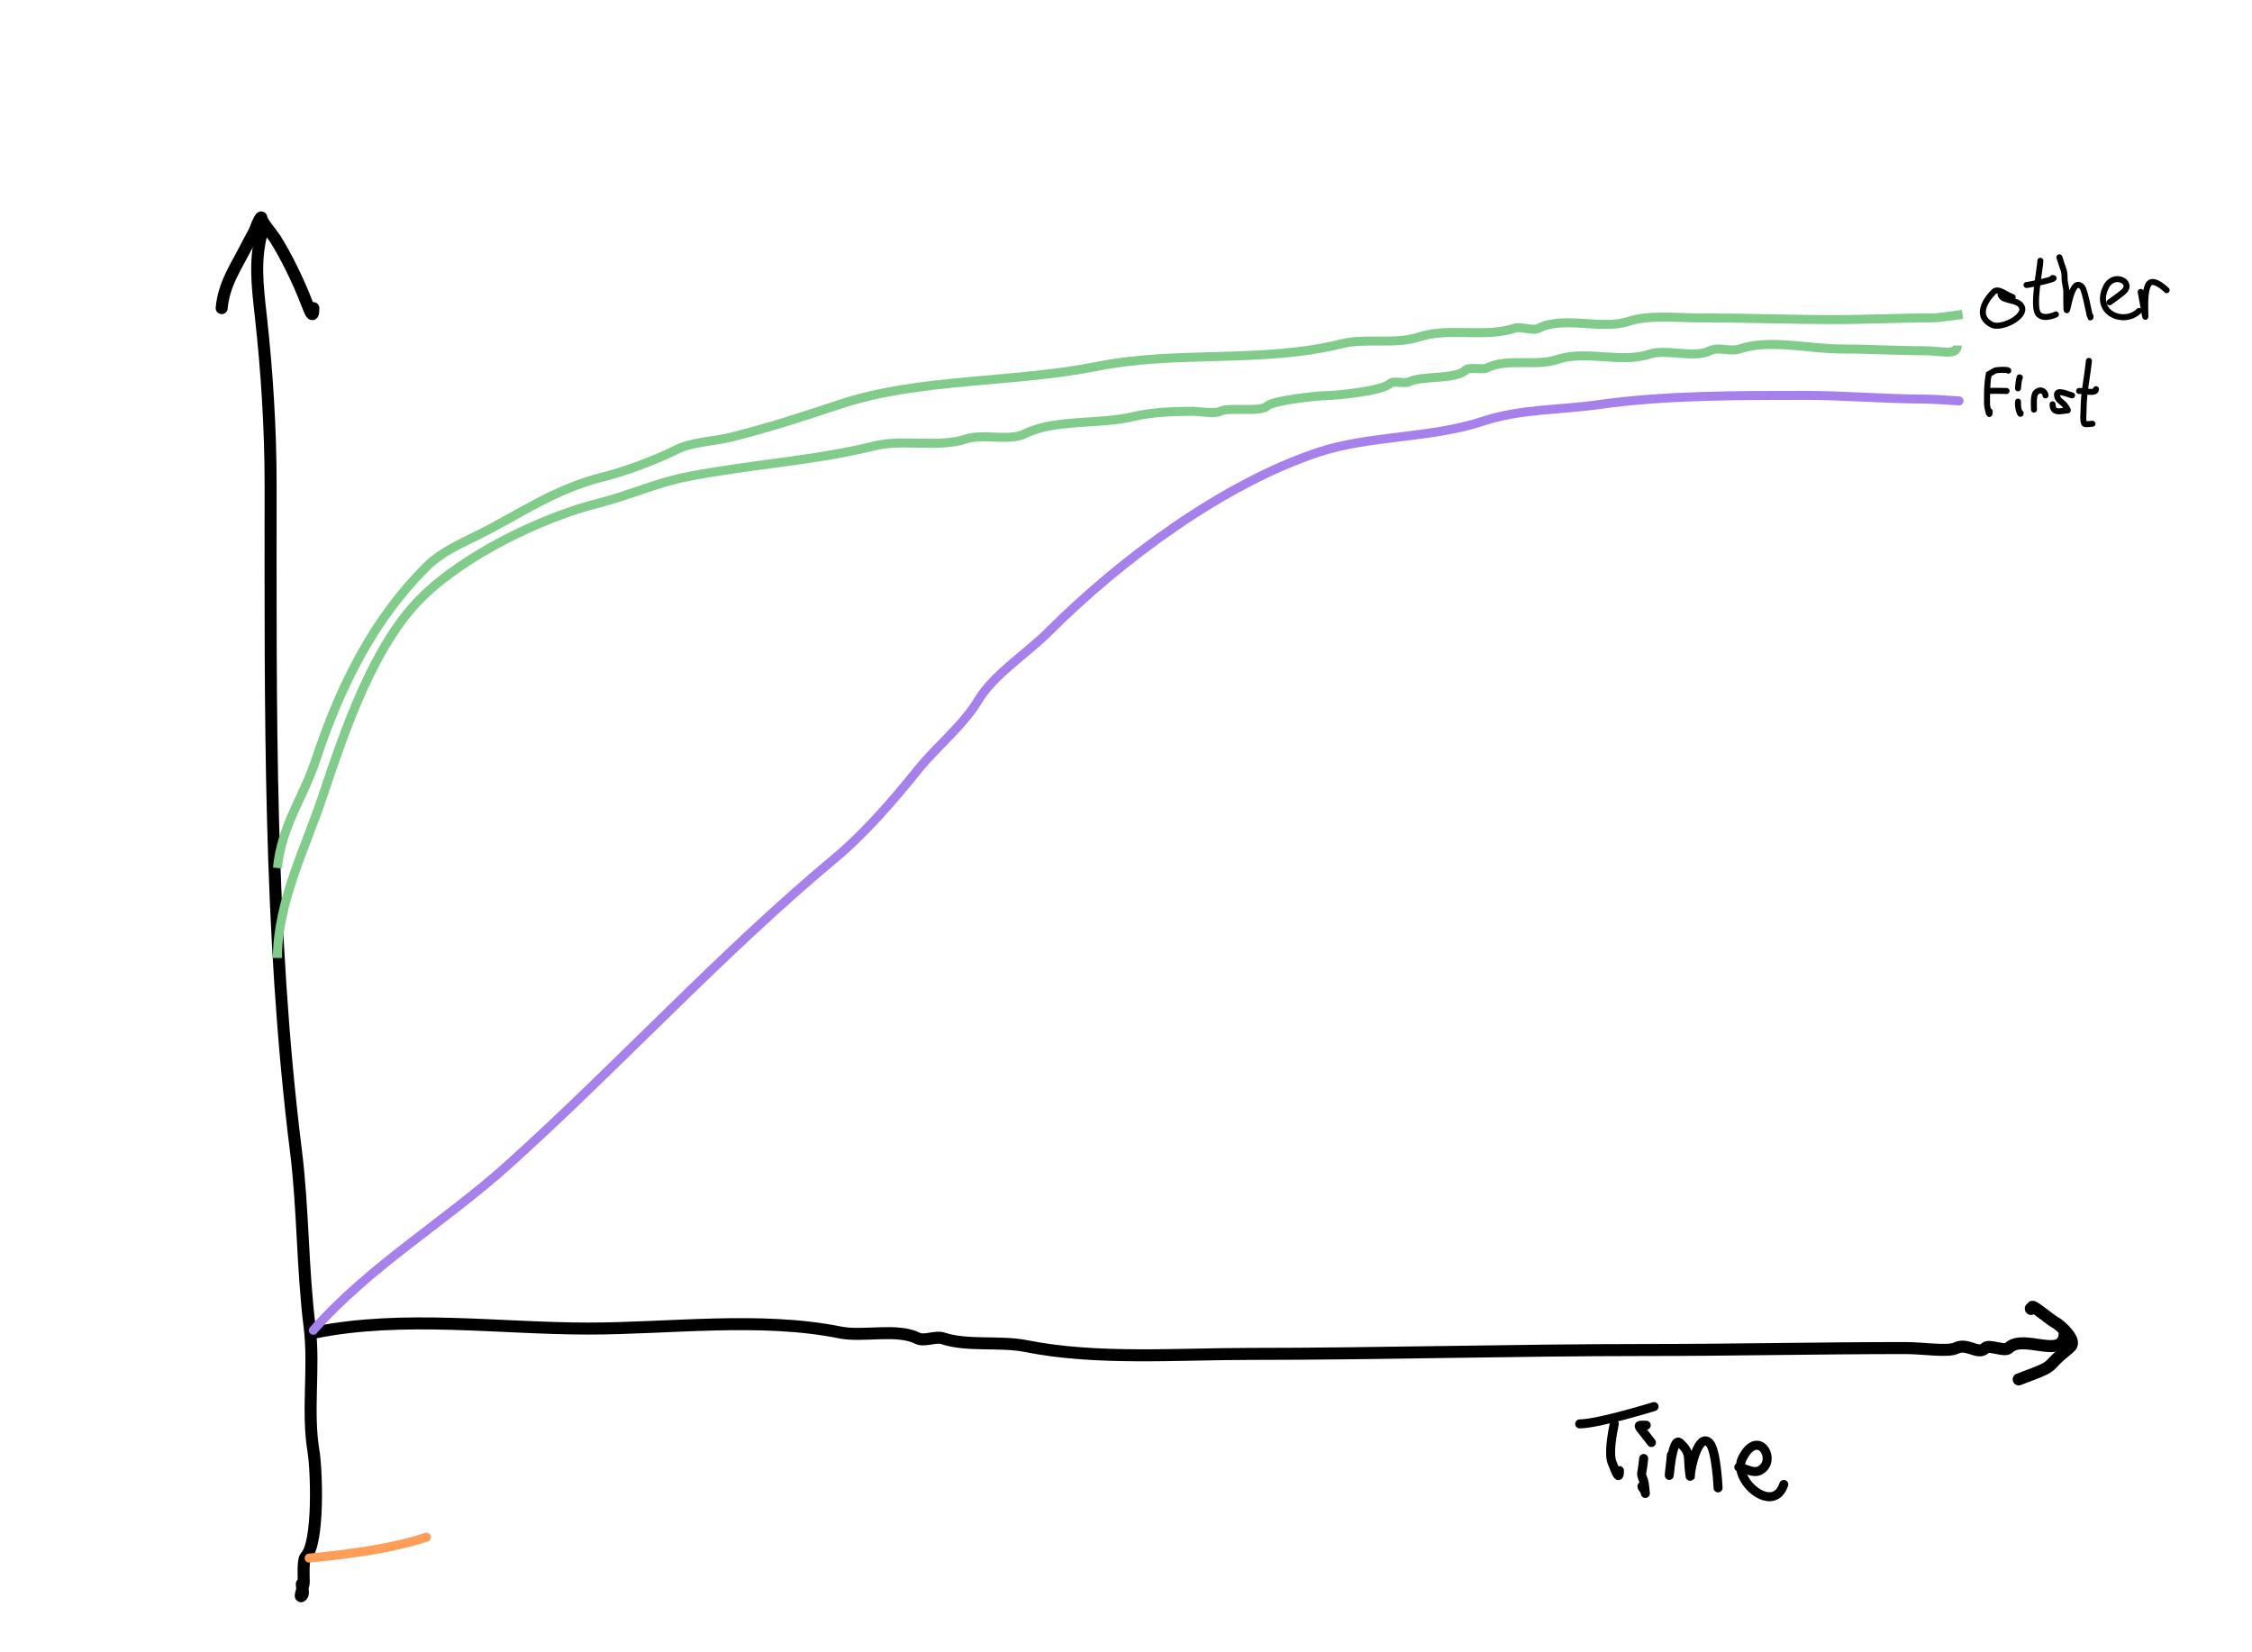
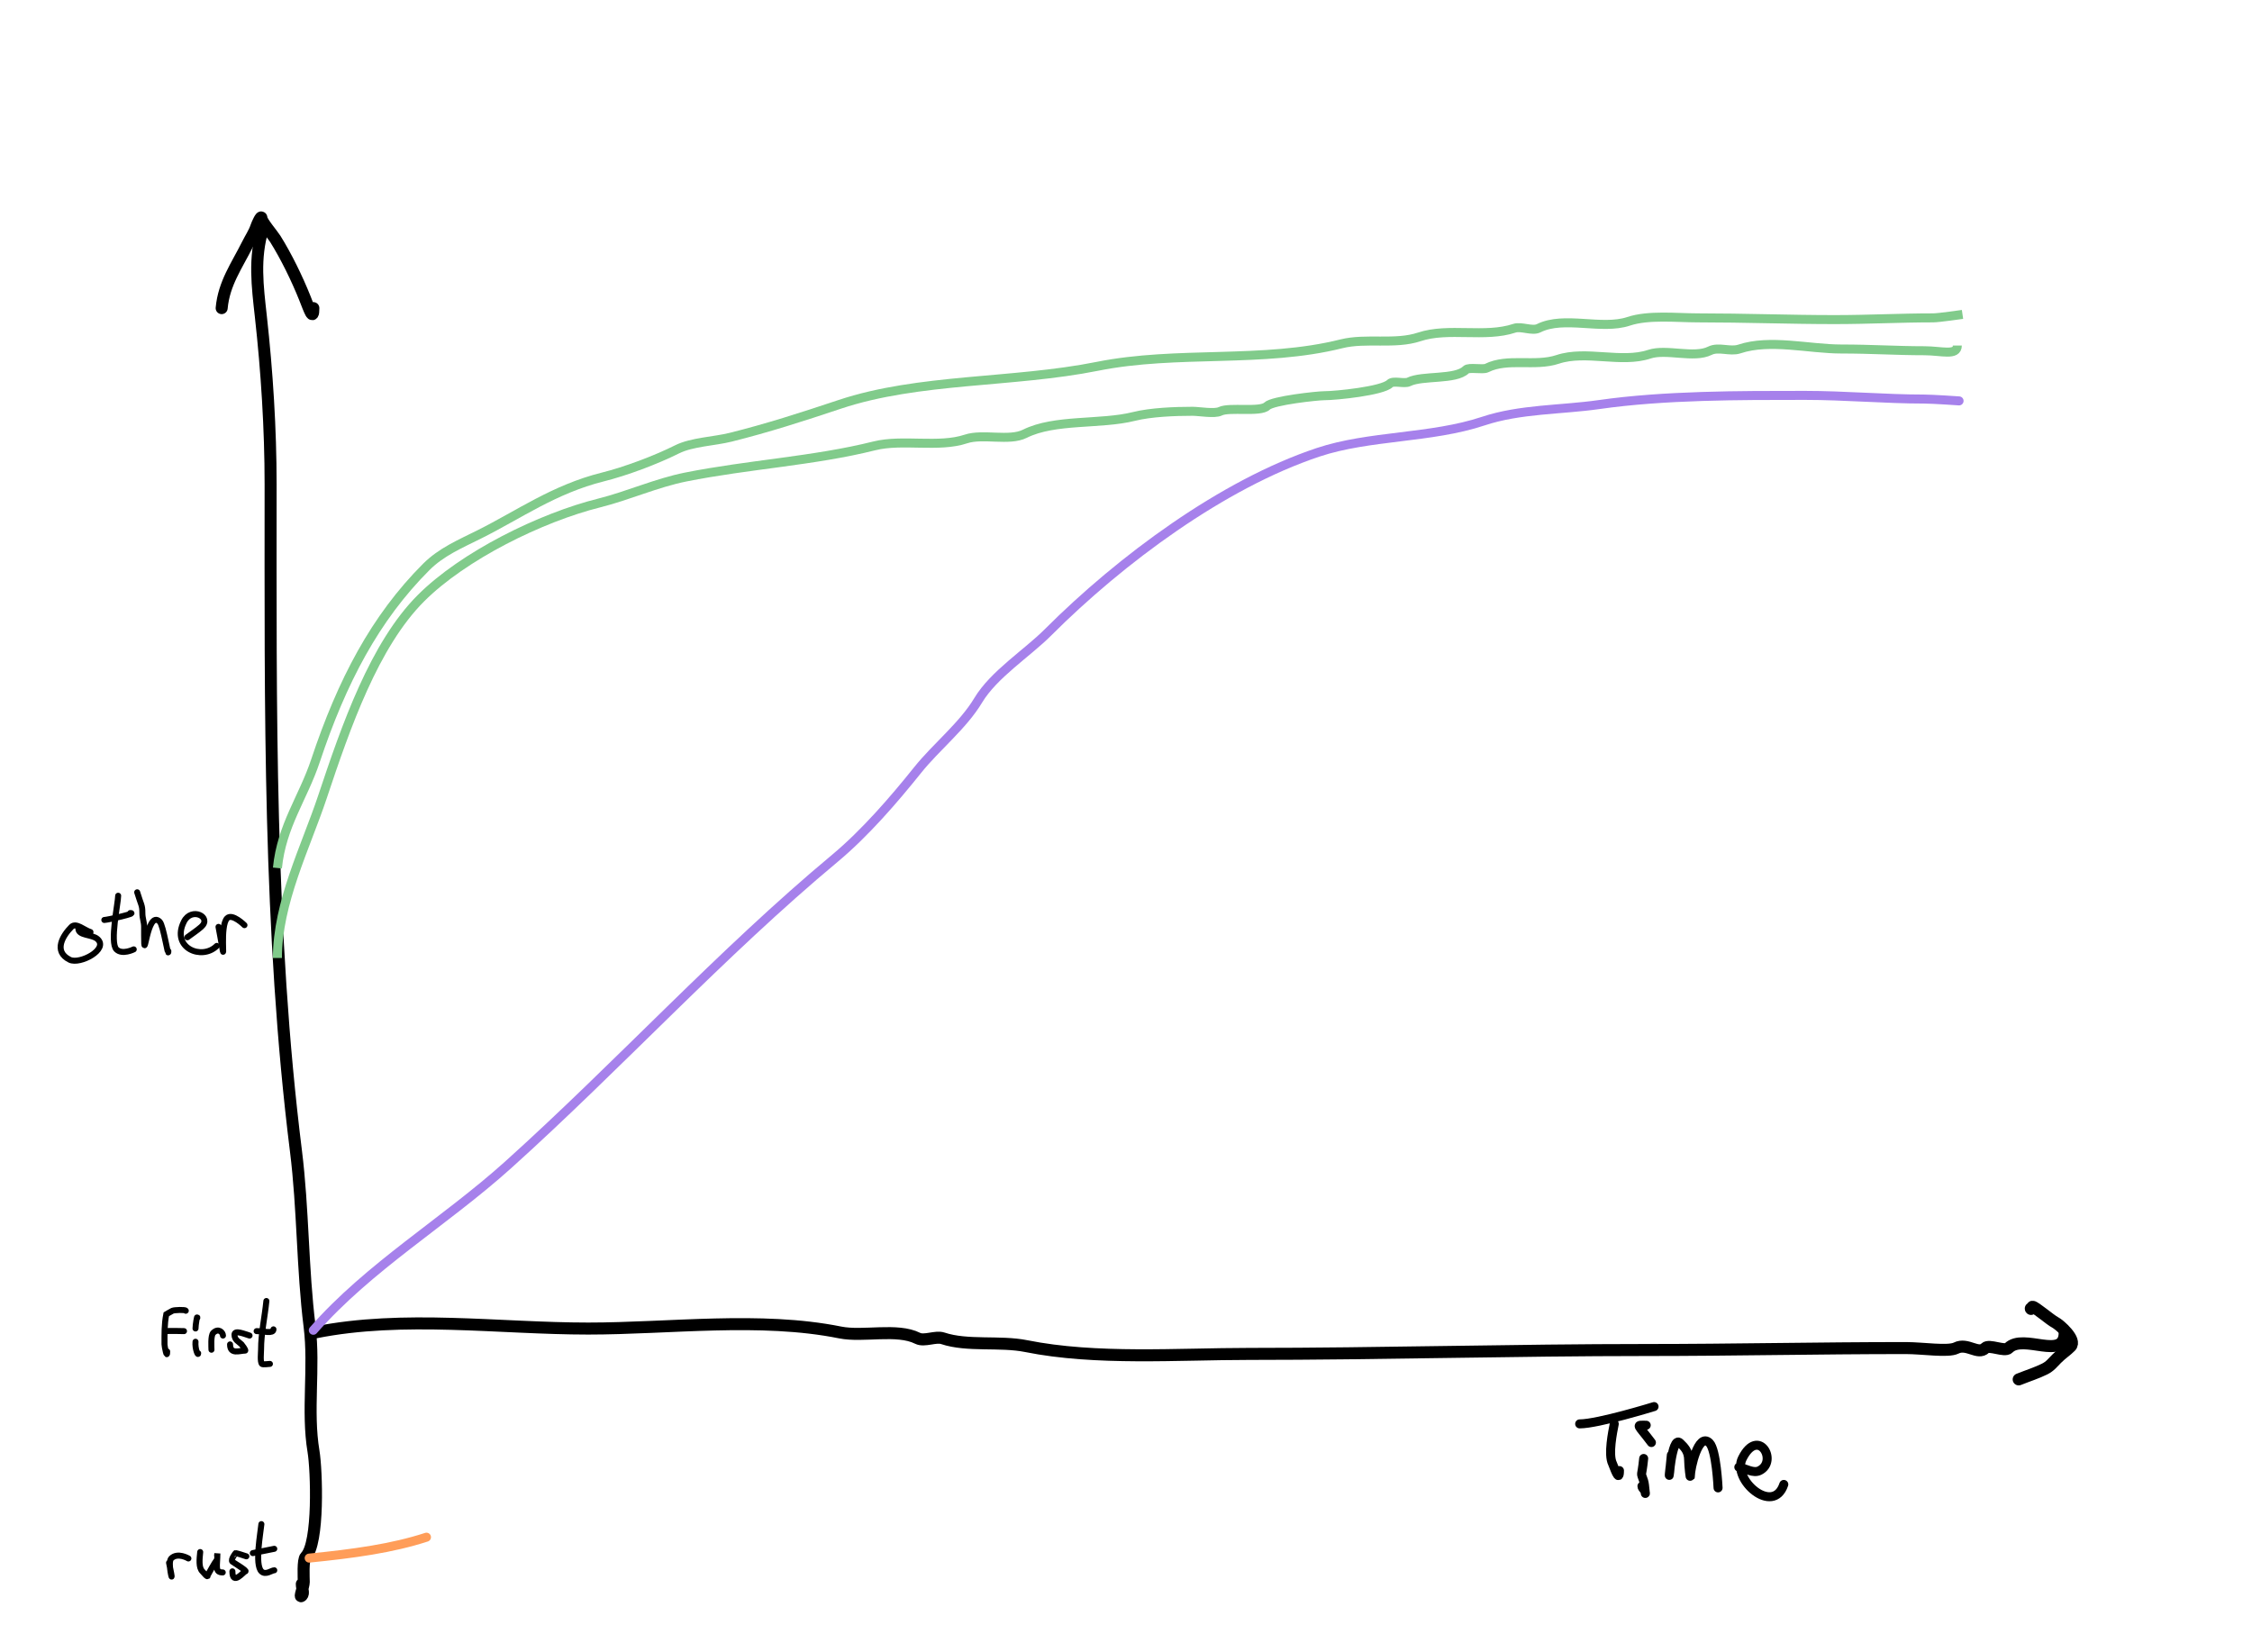
<svg xmlns="http://www.w3.org/2000/svg" xmlns:ns1="https://boxy-svg.com" viewBox="0 0 750 550" width="750px" height="550px">
  <defs>
    <ns1:export>
      <ns1:file format="svg" path="skill_time_graph.svg" />
    </ns1:export>
  </defs>
  <g>
    <path style="stroke: rgb(0, 0, 0); fill: none; stroke-width: 4px; stroke-linecap: round; stroke-linejoin: round;" d="M 73.824 102.619 C 74.574 94.365 78.841 88.551 82.466 81.302 C 83.456 79.321 84.692 77.505 85.347 75.54 C 85.701 74.478 87.075 71.54 87.075 72.66 C 87.075 73.813 90.819 78.189 91.684 79.573 C 95.311 85.376 98.931 92.794 101.478 99.162 C 103.091 103.195 104.359 107.158 104.359 102.619">
      </path>
    <path style="stroke: rgb(0, 0, 0); fill: none; stroke-width: 4px; stroke-linecap: round; stroke-linejoin: round;" d="M 104.922 443.777 C 134.333 437.857 166.213 442.478 195.909 442.478 C 222.999 442.478 253.191 438.422 279.795 443.777 C 287.464 445.32 298.769 442.284 305.608 445.725 C 307.835 446.846 311.613 444.926 313.996 445.725 C 322.166 448.466 332.985 446.56 341.744 448.323 C 365.005 453.005 392.38 450.921 415.952 450.921 C 459.432 450.921 504.271 449.622 548.237 449.622 C 576.904 449.622 605.54 448.973 634.706 448.973 C 640.357 448.973 648.786 450.33 651.483 448.973 C 655.174 447.115 658.76 451.391 661.163 448.973 C 662.453 447.674 667.616 450.272 668.907 448.973 C 673.913 443.933 687.62 453.411 687.62 443.777">
      </path>
    <path style="stroke: rgb(0, 0, 0); fill: none; stroke-width: 4px; stroke-linecap: round; stroke-linejoin: round;" d="M 87.525 76.187 C 84.561 86.066 85.744 95.226 86.876 105.412 C 88.903 123.66 90.123 142.877 90.123 161.265 C 90.123 235.441 89.428 310.274 98.566 383.378 C 100.988 402.756 100.692 422.468 103.112 441.829 C 104.821 455.503 102.151 469.833 104.411 483.394 C 105.46 489.688 106.27 514.007 101.813 518.464 C 100.804 519.473 101.164 525.483 101.164 526.907 C 101.164 528.438 99.432 532.536 100.514 531.453 C 101.355 530.612 100.514 529.1 100.514 527.556">
      </path>
    <path style="stroke: rgb(0, 0, 0); fill: none; stroke-width: 4px; stroke-linecap: round; stroke-linejoin: round;" d="M 672.297 459.41 C 675.369 458.181 678.365 457.24 680.939 455.954 C 682.794 455.026 683.592 453.876 684.971 452.497 C 686.729 450.739 688.094 449.951 689.581 448.464 C 691.771 446.273 685.855 441.128 684.395 440.398 C 682.899 439.65 677.743 435.213 676.906 435.213 C 676.778 435.213 676.33 436.375 676.33 435.789">
      </path>
  </g>
  <g transform="matrix(1, 0, 0, 1, -15.55558, -120.9879)">
    <path style="stroke: rgb(0, 0, 0); fill: none; stroke-width: 3px; stroke-linecap: round; transform-origin: 59.708px 282.559px 0px;" d="M 43.288 273.73 C 41.191 273.101 38.909 271.023 36.95 272.002 C 34.289 273.333 29.977 278.28 32.918 281.22 C 35.646 283.949 40.918 285.188 43.288 287.558 C 43.729 287.999 45.375 292.96 44.44 293.895 C 39.42 298.915 30.613 296.42 30.613 289.862" transform="matrix(0.258819, -0.965926, 0.965926, 0.258819, 0, 0)" />
    <path style="stroke: rgb(0, 0, 0); fill: none; stroke-width: 3px; stroke-linecap: round; transform-origin: 59.708px 282.559px 0px;" d="M 51.354 273.154 C 49.567 279.706 50.201 282.586 50.201 288.71 C 50.201 290.472 50.056 291.876 50.778 293.319 C 51.132 294.027 51.354 296.415 51.354 295.623 C 51.354 295.555 53.658 292.743 53.658 292.743" transform="matrix(0.258819, -0.965926, 0.965926, 0.258819, 0, 0)" />
    <path style="stroke: rgb(0, 0, 0); fill: none; stroke-width: 3px; stroke-linecap: round; transform-origin: 59.708px 282.559px 0px;" d="M 58.843 284.101 C 56.389 286.555 54.388 287.98 52.506 289.862 C 51.428 290.94 59.42 295.047 59.42 295.047" transform="matrix(0.258819, -0.965926, 0.965926, 0.258819, 0, 0)" />
    <path style="stroke: rgb(0, 0, 0); fill: none; stroke-width: 3px; stroke-linecap: round; transform-origin: 59.708px 282.559px 0px;" d="M 65.181 285.253 C 64.719 289.869 69.214 301.243 69.214 295.047" transform="matrix(0.258819, -0.965926, 0.965926, 0.258819, 0, 0)" />
    <path style="stroke: rgb(0, 0, 0); fill: none; stroke-width: 3px; stroke-linecap: round; transform-origin: 59.708px 282.559px 0px;" d="M 64.029 276.611 C 62.718 270.059 62.876 271.65 62.876 269.697" transform="matrix(0.258819, -0.965926, 0.965926, 0.258819, 0, 0)" />
    <path style="stroke: rgb(0, 0, 0); fill: none; stroke-width: 3px; stroke-linecap: round; transform-origin: 59.708px 282.559px 0px;" d="M 76.127 268.545 C 75.603 273.794 73.794 284.015 75.551 289.286 C 76.095 290.916 79.584 301.591 79.584 295.047" transform="matrix(0.258819, -0.965926, 0.965926, 0.258819, 0, 0)" />
    <path style="stroke: rgb(0, 0, 0); fill: none; stroke-width: 3px; stroke-linecap: round; transform-origin: 59.708px 282.559px 0px;" d="M 85.346 267.969 C 84.97 271.722 82.886 283.215 84.769 286.981 C 85.176 287.795 88.802 300.636 88.802 293.895" transform="matrix(0.258819, -0.965926, 0.965926, 0.258819, 0, 0)" />
  </g>
  <g>
    <path style="stroke: rgb(0, 0, 0); fill: none; stroke-width: 3px; stroke-linecap: round;" d="M 526.088 474.224 C 532.206 474.224 550.861 468.463 550.861 468.463" />
    <path style="stroke: rgb(0, 0, 0); fill: none; stroke-width: 3px; stroke-linecap: round;" d="M 537.61 474.224 C 537.092 476.818 535.507 484.42 537.034 487.475 C 537.461 488.328 539.339 494.311 539.339 489.78" />
    <path style="stroke: rgb(0, 0, 0); fill: none; stroke-width: 3px; stroke-linecap: round;" d="M 547.405 485.747 C 546.727 492.522 546.254 489.784 547.405 493.236 C 547.834 494.525 547.981 498.627 547.981 497.269 C 547.981 496.299 546.829 495.78 546.829 494.965" />
    <path style="stroke: rgb(0, 0, 0); fill: none; stroke-width: 3px; stroke-linecap: round;" d="M 549.981 480.436 C 545.229 474.099 544.583 474.675 548.253 474.675" />
    <path style="stroke: rgb(0, 0, 0); fill: none; stroke-width: 3px; stroke-linecap: round;" d="M 556.623 484.594 C 556.431 486.515 556.221 488.434 556.047 490.356 C 555.554 495.774 556.669 477.727 559.503 480.561 C 560.865 481.923 562.384 483.211 562.384 486.323 C 562.384 488.062 562.96 493.247 562.96 491.508 C 562.96 488.986 565.633 476.897 569.298 480.561 C 571.624 482.887 572.178 495.541 572.178 495.541" />
    <path style="stroke: rgb(0, 0, 0); fill: none; stroke-width: 3px; stroke-linecap: round;" d="M 579.092 488.627 C 581.383 489.085 583.916 490.824 586.006 489.78 C 592.269 486.648 585.566 475.104 580.244 485.747 C 576.705 492.825 590.582 504.858 594.071 494.389" />
  </g>
  <g>
    <path style="stroke-width: 3px; stroke-linecap: round; stroke: rgb(166, 129, 235); fill: none;" d="M 104.344 443.049 C 122.831 421.921 148.227 406.857 169.186 387.994 C 206.033 354.832 240.07 317.506 278.072 285.837 C 288.005 277.56 297.707 266.34 305.6 256.474 C 311.8 248.724 320.669 241.759 325.787 233.229 C 330.953 224.619 342.043 217.584 349.032 210.595 C 373.287 186.34 407.201 161.231 438.955 150.647 C 456.045 144.95 476.574 146.059 494.01 140.248 C 506.201 136.184 519.835 136.558 532.548 134.742 C 554.354 131.627 579.368 131.683 601.061 131.683 C 614.371 131.683 627.852 132.907 640.822 132.907 C 643.59 132.907 652.445 133.519 652.445 133.519" />
-     <g>
+     <g transform="matrix(1, 0, 0, 1, -606.9672, 313.1147)">
      <path style="stroke: rgb(0, 0, 0); fill: none; stroke-width: 2px; stroke-linecap: round;" d="M 668.836 123.432 C 668.836 123.012 664.961 123.157 664.411 123.432 C 663.897 123.689 662.346 124.612 662.346 124.612 C 661.671 127.986 661.756 131.219 661.756 134.642 C 661.756 135.259 662.641 139.785 662.641 137.002" />
      <path style="stroke: rgb(0, 0, 0); fill: none; stroke-width: 2px; stroke-linecap: round;" d="M 662.051 130.217 C 663.444 130.078 668.246 130.217 668.246 130.217" />
      <path style="stroke: rgb(0, 0, 0); fill: none; stroke-width: 2px; stroke-linecap: round;" d="M 672.081 133.757 C 671.853 136.032 672.966 138.63 672.966 137.592" />
      <path style="stroke: rgb(0, 0, 0); fill: none; stroke-width: 2px; stroke-linecap: round;" d="M 672.081 129.332 C 672.081 128.136 672.671 124.596 672.671 125.792" />
      <path style="stroke: rgb(0, 0, 0); fill: none; stroke-width: 2px; stroke-linecap: round;" d="M 677.391 136.412 C 677.391 135.619 677.089 131.7 677.981 130.807 C 679.75 129.038 681.226 130.693 681.226 131.692" />
      <path style="stroke: rgb(0, 0, 0); fill: none; stroke-width: 2px; stroke-linecap: round;" d="M 690.076 131.692 C 688.472 131.211 685.061 129.723 685.061 131.397 C 685.061 133.201 686.511 133.732 687.421 134.642 C 687.551 134.772 688.978 136.707 688.601 136.707 C 686.749 136.707 683.586 138.127 683.586 134.642" />
      <path style="stroke: rgb(0, 0, 0); fill: none; stroke-width: 2px; stroke-linecap: round;" d="M 692.436 130.217 C 694.724 130.217 698.041 131.206 698.041 129.627" />
      <path style="stroke: rgb(0, 0, 0); fill: none; stroke-width: 2px; stroke-linecap: round;" d="M 695.681 120.187 C 695.13 125.695 693.911 130.872 693.911 136.412 C 693.911 137.364 693.558 140.484 694.206 141.132 C 694.509 141.435 696.428 141.132 696.861 141.132" />
    </g>
  </g>
  <path style="fill: none; stroke-width: 2px; stroke-linecap: round; stroke-dasharray: 10px; stroke: rgb(0, 120, 201); visibility: hidden;" d="M 401.798 127.76 C 399.976 136.867 401.946 146.582 401.222 155.993 C 399.095 183.645 397.436 211.3 395.46 238.963 C 392.552 279.672 387.393 320.91 387.393 361.689 C 387.393 380.508 385.665 398.751 385.665 417.578 C 385.665 424.134 384.004 434.999 386.817 440.625 C 388.868 444.727 389.122 459.567 389.122 463.096 C 389.122 466.189 389.122 468.22 389.122 471.163 C 389.122 472.521 389.698 476.554 389.698 475.196 C 389.698 474.264 389.698 472.996 389.698 471.163">
    </path>
  <g style="visibility: hidden;">
    <path style="fill: none; stroke-linecap: round; stroke-width: 2px; stroke: rgb(0, 120, 201);" d="M 344.18 491.329 C 347.937 487.572 347.297 486.379 348.789 487.872 C 352.799 491.882 344.208 494.786 345.332 494.786 C 347.636 494.786 351.148 501.124 351.094 501.124 C 348.191 501.124 344.18 506.514 344.18 499.396" />
    <path style="fill: none; stroke-linecap: round; stroke-width: 2px; stroke: rgb(0, 120, 201);" d="M 359.161 493.634 C 361.863 493.364 369.943 492.482 367.227 492.482" />
    <path style="fill: none; stroke-linecap: round; stroke-width: 2px; stroke: rgb(0, 120, 201);" d="M 363.77 484.991 C 363.712 485.633 361.676 499.607 363.194 501.124 C 363.855 501.785 368.38 506.73 368.38 502.277" />
    <path style="fill: none; stroke-linecap: round; stroke-width: 2px; stroke: rgb(0, 120, 201);" d="M 377.022 498.243 C 375.678 499.588 372.989 500.375 372.989 502.277 C 372.989 511.142 387.001 498.82 374.717 498.82" />
    <path style="fill: none; stroke-linecap: round; stroke-width: 2px; stroke: rgb(0, 120, 201);" d="M 403.526 490.177 C 403.526 490.177 396.612 489.601 396.612 489.601 C 395.391 492.348 390.453 495.541 392.579 497.667 C 393.766 498.854 397.225 499.702 398.917 500.548 C 399.378 500.779 401.196 505.158 400.646 505.158 C 398.262 505.158 393.731 507.348 393.731 502.277" />
    <path style="fill: none; stroke-linecap: round; stroke-width: 2px; stroke: rgb(0, 120, 201);" d="M 415.05 498.243 C 414.677 501.978 413.745 504.429 416.202 506.886 C 416.586 507.27 419.615 510.388 420.236 509.767 C 421.936 508.066 421.388 505.082 421.388 502.277 C 421.388 501.108 420.812 497.651 420.812 498.82 C 420.812 503.091 422.055 513.133 419.66 515.529 C 416.247 518.941 412.169 518.479 412.169 512.072" />
    <path style="fill: none; stroke-linecap: round; stroke-width: 2px; stroke: rgb(0, 120, 201);" d="M 425.421 505.158 C 427.342 505.158 429.272 505.349 431.183 505.158 C 433.855 504.89 425.997 497.09 425.997 501.7 C 425.997 505.849 425.529 508.723 427.726 510.919 C 428.936 512.13 432.912 509.862 432.912 509.191" />
    <path style="fill: none; stroke-linecap: round; stroke-width: 2px; stroke: rgb(0, 120, 201);" d="M 440.402 505.158 C 431.821 513.738 441.554 509.191 441.554 509.191" />
    <path style="fill: none; stroke-linecap: round; stroke-width: 2px; stroke: rgb(0, 120, 201);" d="M 434.064 500.548 C 438.745 500.548 440.066 499.876 441.554 502.853 C 441.618 502.98 442.707 514.79 442.707 510.343" />
    <path style="fill: none; stroke-linecap: round; stroke-width: 2px; stroke: rgb(0, 120, 201);" d="M 447.892 508.038 C 448.187 505.093 447.839 498.82 451.349 498.82 C 454.637 498.82 455.383 502.802 455.383 501.7" />
    <path style="fill: none; stroke-linecap: round; stroke-width: 2px; stroke: rgb(0, 120, 201);" d="M 465.754 502.277 C 463.833 501.893 461.941 501.319 459.992 501.124 C 457.258 500.851 465.622 507.594 465.178 508.038 C 462.82 510.396 458.264 515.119 458.264 507.462" />
  </g>
  <g style="">
    <path style="fill: none; stroke-width: 3px; stroke: rgb(129, 203, 139);" d="M 92.39 319.052 C 92.39 300.592 101.828 282.094 107.37 265.467 C 115.279 241.741 124.69 214.729 140.212 199.206 C 154.346 185.073 180.083 172.385 199.559 167.516 C 209.18 165.111 218.546 160.838 228.368 158.874 C 249.219 154.703 271.054 153.532 291.171 148.502 C 300.615 146.142 312.591 149.237 321.709 146.198 C 327.331 144.324 336.134 147.052 341.299 144.469 C 351.276 139.481 366.508 141.48 377.598 138.707 C 383.3 137.282 391.362 136.979 397.189 136.979 C 399.286 136.979 404.537 137.914 406.407 136.979 C 409.383 135.491 419.803 137.411 421.964 135.25 C 423.823 133.392 438.793 131.793 440.978 131.793 C 444.892 131.793 460.418 130.215 462.873 127.76 C 464.002 126.63 467.713 127.933 469.211 127.184 C 473.638 124.97 484.789 126.586 488.225 123.151 C 489.192 122.184 493.809 123.239 495.139 122.574 C 502.09 119.099 511.195 122.216 518.762 119.693 C 528.174 116.556 539.989 121.069 549.3 117.965 C 554.977 116.072 564.154 119.469 569.466 116.813 C 572.368 115.362 576.178 117.264 579.261 116.236 C 589.516 112.818 602.412 116.236 613.256 116.236 C 623.37 116.236 631.47 116.813 640.912 116.813 C 646.522 116.813 651.86 118.615 651.86 115.084" />
    <path style="fill: none; stroke-width: 3px; stroke: rgb(129, 203, 139);" d="M 92.39 289.09 C 93.805 274.936 100.917 265.814 105.066 253.367 C 113.905 226.849 124.957 205.82 141.941 188.835 C 146.971 183.805 153.144 181.217 159.803 177.888 C 172.747 171.415 184.637 162.892 200.711 158.874 C 208.362 156.961 218.31 153.243 225.487 149.655 C 230.392 147.202 237.912 146.981 243.349 145.622 C 255.71 142.531 266.834 138.946 279.648 134.674 C 306.034 125.878 337.274 127.643 365.499 121.998 C 392.145 116.669 420.58 121.048 446.74 114.508 C 454.942 112.457 464.633 114.882 472.668 112.203 C 482.403 108.958 494.556 112.59 504.358 109.322 C 506.65 108.558 510.282 110.393 512.424 109.322 C 520.901 105.084 533.407 110.011 542.386 107.018 C 549.015 104.808 558.365 105.865 565.433 105.865 C 581.1 105.865 596.121 106.441 610.951 106.441 C 622.496 106.441 632.698 105.865 643.793 105.865 C 645.651 105.865 653.588 104.713 653.588 104.713" />
  </g>
-   <g style="">
+   <g style="" transform="matrix(1, 0, 0, 1, -640.1639, 211.4754)">
    <path style="stroke: rgb(0, 0, 0); fill: none; stroke-width: 2px; stroke-linecap: round;" d="M 670.298 98.951 C 668.2 98.322 665.508 95.674 663.96 97.222 C 661.257 99.925 657.705 105.331 663.383 108.17 C 666.762 109.859 676.503 104.669 672.602 101.256 C 670.791 99.671 666.264 100.205 666.264 97.799" />
    <path style="stroke: rgb(0, 0, 0); fill: none; stroke-width: 2px; stroke-linecap: round;" d="M 674.907 94.918 C 675.958 94.918 686.058 92.613 683.55 92.613" />
    <path style="stroke: rgb(0, 0, 0); fill: none; stroke-width: 2px; stroke-linecap: round;" d="M 679.516 86.851 C 679.516 89.179 676.675 102.447 678.94 104.713 C 680.864 106.637 684.702 104.713 684.702 104.713" />
    <path style="stroke: rgb(0, 0, 0); fill: none; stroke-width: 2px; stroke-linecap: round;" d="M 685.854 85.699 C 687.152 90.024 687.583 89.862 687.583 92.613 C 687.583 94.466 688.159 95.44 688.159 97.222 C 688.159 98.183 688.159 99.143 688.159 100.103 C 688.159 110.786 689.049 91.199 693.345 95.494 C 694.635 96.784 696.226 108.026 696.226 105.289" />
    <path style="stroke: rgb(0, 0, 0); fill: none; stroke-width: 2px; stroke-linecap: round;" d="M 702.564 100.68 C 704.1 99.527 705.728 98.487 707.173 97.222 C 710.863 93.994 703.946 90.425 701.411 95.494 C 697.036 104.244 707.411 108.508 712.359 103.56" />
    <path style="stroke: rgb(0, 0, 0); fill: none; stroke-width: 2px; stroke-linecap: round;" d="M 712.935 97.222 C 713.319 99.335 713.734 101.442 714.087 103.56 C 715.248 110.526 713.265 96.892 715.816 94.342 C 717.539 92.618 721.578 96.646 721.578 96.646" />
  </g>
  <path style="fill: none; stroke-width: 2px; stroke-linecap: round; stroke-dasharray: 10px; stroke: rgb(0, 120, 201); visibility: hidden;" d="M 110.827 192.292 C 110.827 234.422 111.98 276.833 111.98 319.052 C 111.98 329.039 111.98 339.026 111.98 349.013 C 111.98 353.542 110.695 358.412 111.98 362.265 C 113.305 366.241 110.435 372.611 111.98 377.246 C 113.179 380.845 110.297 386.557 111.98 389.922 C 116.844 399.651 111.082 414.631 116.013 424.492 C 117.822 428.111 115.276 434.703 117.741 437.168 C 119.289 438.716 118.48 444.407 119.47 446.387 C 123.114 453.674 121.775 465.364 121.775 474.044 C 121.775 477.039 122.373 482.664 120.622 484.415 C 117.971 487.066 121.775 498.82 121.775 498.82">
    </path>
  <g style="visibility: hidden;">
    <path style="fill: none; stroke-width: 2px; stroke-linecap: round; stroke: rgb(0, 120, 201);" d="M 112.556 517.257 C 113.324 515.529 114.158 513.828 114.861 512.072 C 117.949 504.35 115.437 523.595 115.437 523.595" />
    <path style="fill: none; stroke-width: 2px; stroke-linecap: round; stroke: rgb(0, 120, 201);" d="M 112.556 526.476 C 115.19 525.686 120.622 524.748 120.622 524.748" />
    <path style="fill: none; stroke-width: 2px; stroke-linecap: round; stroke: rgb(0, 120, 201);" d="M 131.57 518.986 C 131.112 521.277 128.765 527.552 130.417 525.9 C 131.586 524.732 133.298 520.215 133.298 521.867 C 133.298 524.588 136.147 527.085 138.484 524.748 C 141.674 521.558 138.73 518.41 137.908 518.41" />
    <path style="fill: none; stroke-width: 2px; stroke-linecap: round; stroke: rgb(0, 120, 201);" d="M 143.093 520.714 C 155.489 523.194 147.312 510.272 143.67 523.019 C 143.069 525.122 151.736 527.249 151.736 524.748" />
    <path style="fill: none; stroke-width: 2px; stroke-linecap: round; stroke: rgb(0, 120, 201);" d="M 154.041 521.291 C 162.183 515.184 156.955 514.92 153.465 518.41 C 149.412 522.462 161.531 527.219 161.531 523.019" />
    <path style="fill: none; stroke-width: 2px; stroke-linecap: round; stroke: rgb(0, 120, 201);" d="M 164.412 504.581 C 164.412 510.892 164.988 525.324 164.988 525.324" />
    <path style="fill: none; stroke-width: 2px; stroke-linecap: round; stroke: rgb(0, 120, 201);" d="M 169.021 517.833 C 160.508 526.347 163.225 520.103 166.717 523.595 C 167.621 524.5 168.361 525.324 170.174 525.324" />
    <path style="fill: none; stroke-width: 2px; stroke-linecap: round; stroke: rgb(0, 120, 201);" d="M 179.393 520.138 C 183.759 520.575 192.645 520.714 192.645 520.714" />
    <path style="fill: none; stroke-width: 2px; stroke-linecap: round; stroke: rgb(0, 120, 201);" d="M 209.354 518.41 C 204.894 517.518 197.807 519.538 203.016 524.748 C 204.46 526.192 209.354 524.172 209.354 524.172" />
    <path style="fill: none; stroke-width: 2px; stroke-linecap: round; stroke: rgb(0, 120, 201);" d="M 219.149 523.019 C 217.259 523.859 214.85 523.861 213.387 525.324 C 209.63 529.081 218.573 531.609 218.573 531.086 C 218.573 529.797 220.301 527.629 220.301 527.629" />
    <path style="fill: none; stroke-width: 2px; stroke-linecap: round; stroke: rgb(0, 120, 201);" d="M 215.692 518.41 C 217.654 519.282 221.454 519.143 221.454 521.291 C 221.454 524.82 221.454 527.629 221.454 527.629" />
    <path style="fill: none; stroke-width: 2px; stroke-linecap: round; stroke: rgb(0, 120, 201);" d="M 226.063 521.867 C 225.871 523.787 225.662 525.706 225.487 527.629 C 224.987 533.126 225.406 516.6 228.368 519.562 C 230.661 521.855 230.167 522.007 231.825 525.324 C 231.963 525.6 231.728 530.509 231.825 530.509 C 232.871 530.509 232.401 528.781 232.401 528.781" />
    <path style="fill: none; stroke-width: 2px; stroke-linecap: round; stroke: rgb(0, 120, 201);" d="M 249.687 530.509 C 249.302 528.589 248.885 526.675 248.534 524.748 C 247.586 519.532 250.428 519.728 252.567 521.867 C 253.024 522.324 253.144 527.629 253.144 527.629 C 253.144 527.629 255.448 520.186 255.448 520.714 C 255.448 521.079 258.062 523.328 258.329 523.595 C 259.227 524.493 258.905 529.865 258.905 529.933 C 258.905 530.509 258.905 532.238 258.905 531.662 C 258.905 531.44 258.905 529.933 258.905 529.933" />
    <path style="fill: none; stroke-width: 2px; stroke-linecap: round; stroke: rgb(0, 120, 201);" d="M 266.972 521.867 C 265.435 523.019 262.363 523.403 262.363 525.324 C 262.363 529.29 265.872 532.761 268.7 529.933 C 268.727 529.906 270.188 524.051 269.277 523.595 C 267.809 522.861 264.667 521.867 264.667 521.867" />
    <path style="fill: none; stroke-width: 2px; stroke-linecap: round; stroke: rgb(0, 120, 201);" d="M 278.496 523.019 C 276.767 523.787 274.963 524.405 273.31 525.324 C 272.134 525.977 276.305 533.853 279.648 530.509 C 282.01 528.147 279.914 516.637 278.496 513.8 C 278.431 513.671 275.325 506.596 277.343 508.615" />
    <path style="fill: none; stroke-width: 2px; stroke-linecap: round; stroke: rgb(0, 120, 201);" d="M 284.833 521.867 C 284.798 522.218 283.592 530.509 285.986 530.509 C 287.201 530.509 289.443 532.876 289.443 531.662 C 289.443 530.746 287.714 530.111 287.714 528.781" />
    <path style="fill: none; stroke-width: 2px; stroke-linecap: round; stroke: rgb(0, 120, 201);" d="M 285.634 515.161 C 285.028 513.798 283.342 510.759 284.834 510.759" />
    <path style="fill: none; stroke-width: 2px; stroke-linecap: round; stroke: rgb(0, 120, 201);" d="M 300.964 511.81 C 299.088 512.643 297.131 513.314 295.337 514.31 C 295.088 514.449 296.332 522.808 296.587 523.063 C 298.655 525.131 294.287 531.816 297.212 531.816 C 298.072 531.816 297.446 529.315 296.587 529.315" />
    <path style="fill: none; stroke-width: 2px; stroke-linecap: round; stroke: rgb(0, 120, 201);" d="M 292.211 525.564 C 292.764 525.318 301.589 521.813 301.589 521.813 C 301.852 522.999 302.479 528.33 303.464 529.315 C 303.738 529.589 307.841 532.52 307.841 531.191 C 307.841 530.266 309.162 528.62 309.716 528.065 C 309.795 527.986 309.312 522.033 310.341 523.063 C 311.302 524.024 310.341 530.446 310.341 531.816 C 310.341 533.9 312.425 538.068 310.341 538.068 C 307.05 538.068 302.214 540.208 302.214 535.567" />
  </g>
  <path style="fill: none; stroke-width: 2px; stroke-linecap: round; stroke-dasharray: 10px; stroke: rgb(0, 120, 201); visibility: hidden;" d="M 154.617 153.112 C 152.297 176.312 150.584 199.415 150.584 222.83 C 150.584 229.711 147.929 242.297 150.584 247.605 C 154.24 254.918 148.715 268.94 150.584 276.414 C 152.712 284.929 150.456 292.806 151.736 301.766 C 154.12 318.455 154.617 337.017 154.617 353.622 C 154.617 376.19 154.617 400.217 154.617 421.612 C 154.617 429.301 155.769 434.869 155.769 443.506 C 155.769 445.521 156.319 461.84 156.319 460.21">
    </path>
  <g transform="matrix(1, 0, 0, 1, 8.140557, 3.618026)" style="visibility: hidden;">
    <path style="fill: none; stroke-width: 2px; stroke-linecap: round; stroke: rgb(0, 120, 201);" d="M 139.038 472.422 C 140.705 470.964 142.473 469.612 144.04 468.046 C 144.629 467.457 144.04 464.712 144.04 465.545 C 144.04 469.653 144.04 473.219 144.04 476.799 C 144.04 478.674 144.04 484.301 144.04 482.426 C 144.04 481.8 144.04 480.55 144.04 480.55" />
    <path style="fill: none; stroke-width: 2px; stroke-linecap: round; stroke: rgb(0, 120, 201);" d="M 140.288 483.051 C 142.416 483.051 149.666 483.676 149.666 483.676" />
    <path style="fill: none; stroke-width: 2px; stroke-linecap: round; stroke: rgb(0, 120, 201);" d="M 156.544 484.926 C 156.223 483.325 154.042 472.422 157.169 472.422 C 159.803 472.422 160.92 475.406 160.92 477.424 C 160.92 478.898 161.545 483.274 161.545 481.8 C 161.545 479.941 161.617 471.797 162.796 471.797 C 167.12 471.797 167.172 489.469 167.172 483.676" />
    <path style="fill: none; stroke-width: 2px; stroke-linecap: round; stroke: rgb(0, 120, 201);" d="M 176.55 474.923 C 174.466 475.132 172.352 475.138 170.298 475.548 C 168.669 475.874 171.398 488.828 175.299 484.926 C 175.967 484.258 180.115 479.739 177.8 477.424 C 176.541 476.165 172.799 475.548 172.799 475.548" />
    <path style="fill: none; stroke-width: 2px; stroke-linecap: round; stroke: rgb(0, 120, 201);" d="M 183.427 477.424 C 183.01 479.508 182.557 481.585 182.177 483.676 C 180.207 494.508 183.297 472.917 186.553 476.174 C 188.794 478.414 187.587 481.367 189.054 484.301 C 189.613 485.419 189.054 489.303 189.054 488.052 C 189.054 487.48 189.679 485.551 189.679 485.551" />
    <path style="fill: none; stroke-width: 2px; stroke-linecap: round; stroke: rgb(0, 120, 201);" d="M 190.304 475.548 C 193.354 474.938 201.558 473.98 201.558 472.422" />
    <path style="fill: none; stroke-width: 2px; stroke-linecap: round; stroke: rgb(0, 120, 201);" d="M 195.306 461.794 C 195.306 465.388 193.059 482.054 195.931 484.926 C 198.621 487.617 201.558 483.051 201.558 483.051" />
    <path style="fill: none; stroke-width: 2px; stroke-linecap: round; stroke: rgb(0, 120, 201);" d="M 202.808 459.918 C 204.56 465.76 205.309 470.811 205.309 476.799 C 205.309 478.846 205.934 480.42 205.934 482.426 C 205.934 483.467 205.934 486.593 205.934 485.551 C 205.934 484.545 209.433 475.921 210.936 477.424 C 213.53 480.019 215.312 492.03 215.312 488.052" />
    <path style="fill: none; stroke-width: 2px; stroke-linecap: round; stroke: rgb(0, 120, 201);" d="M 220.939 478.049 C 222.49 478.049 234.693 479.086 234.693 477.424" />
    <path style="fill: none; stroke-width: 2px; stroke-linecap: round; stroke: rgb(0, 120, 201);" d="M 254.699 474.923 C 253.032 476.174 249.698 476.59 249.698 478.674 C 249.698 483.958 257.825 481.175 257.825 481.175" />
    <path style="fill: none; stroke-width: 2px; stroke-linecap: round; stroke: rgb(0, 120, 201);" d="M 265.327 478.049 C 254.787 485.954 267.203 484.753 267.203 481.175" />
    <path style="fill: none; stroke-width: 2px; stroke-linecap: round; stroke: rgb(0, 120, 201);" d="M 260.326 473.048 C 268.823 474.747 265.358 474.329 268.453 477.424 C 269.298 478.268 267.38 483.676 267.828 483.676 C 268.767 483.676 269.079 482.426 269.079 482.426" />
    <path style="fill: none; stroke-width: 2px; stroke-linecap: round; stroke: rgb(0, 120, 201);" d="M 272.83 478.674 C 272.83 497.281 271.274 468.366 277.206 474.298 C 278.733 475.825 279.082 478.07 279.082 481.175 C 279.082 482.634 279.082 487.01 279.082 485.551 C 279.082 485.282 278.457 483.676 278.457 483.676" />
    <path style="fill: none; stroke-width: 2px; stroke-linecap: round; stroke: rgb(0, 120, 201);" d="M 295.337 478.674 C 295.834 481.16 294.794 484.384 296.587 486.177 C 298.517 488.106 300.348 480.54 300.964 479.925 C 301.614 479.274 302.69 484.777 302.839 484.926 C 304.326 486.413 306.127 484.764 307.216 483.676 C 308.368 482.524 306.225 475.548 305.965 475.548 C 304.823 475.548 305.965 476.799 305.965 476.799" />
    <path style="fill: none; stroke-width: 2px; stroke-linecap: round; stroke: rgb(0, 120, 201);" d="M 312.217 479.925 C 311.989 482.206 312.217 489.094 312.217 486.802 C 312.217 484.811 312.08 477.424 312.842 477.424 C 314.569 477.424 317.844 479.925 317.844 479.925" />
    <path style="fill: none; stroke-width: 2px; stroke-linecap: round; stroke: rgb(0, 120, 201);" d="M 322.22 479.3 C 322.977 486.866 322.22 489.153 322.22 484.301" />
    <path style="fill: none; stroke-width: 2px; stroke-linecap: round; stroke: rgb(0, 120, 201);" d="M 320.97 472.422 C 319.137 463.258 321.595 466.17 321.595 466.17" />
    <path style="fill: none; stroke-width: 2px; stroke-linecap: round; stroke: rgb(0, 120, 201);" d="M 327.847 475.548 C 331.841 473.773 336.919 473.992 335.349 472.422" />
    <path style="fill: none; stroke-width: 2px; stroke-linecap: round; stroke: rgb(0, 120, 201);" d="M 330.348 460.544 C 330.792 464.982 330.386 488.639 337.225 481.8" />
    <path style="fill: none; stroke-width: 2px; stroke-linecap: round; stroke: rgb(0, 120, 201);" d="M 341.601 480.55 C 343.685 479.925 345.833 479.482 347.853 478.674 C 353.961 476.231 342.852 468.851 342.852 474.298 C 342.852 480.02 344.814 481.888 347.228 484.301 C 349.364 486.437 353.48 482.426 353.48 482.426" />
  </g>
  <path style="fill: none; stroke-width: 3px; stroke: rgb(255, 157, 89); stroke-linecap: round;" d="M 102.964 518.927 C 117.804 517.443 130.601 515.687 142.031 511.96">
    </path>
  <path style="fill: none; stroke-width: 3px; stroke-linecap: round; stroke: rgb(255, 157, 89); visibility: hidden;" d="M 221.592 440.289 C 226.897 422.608 229.675 406.709 234.391 391.038 C 240.038 372.271 239.292 353.942 244.28 313.172 C 250.204 264.753 246.231 284.468 249.254 265.58 C 252.547 245.003 257.585 217.025 259.263 213.4 C 261.055 209.528 272.505 175.172 278.834 168.228 C 286.419 159.906 296.166 151.281 297.893 150.417">
    </path>
-   <path style="fill: none; stroke-linecap: round; stroke: rgb(255, 157, 89); stroke-width: 3px; visibility: hidden;" d="M 298.348 149.975 C 312.045 137.99 326.856 130.255 343.168 122.099 C 354.11 116.628 366.653 108.805 379.243 104.608 C 387.592 101.825 395.344 95.254 403.839 93.13 C 417.198 89.79 435.928 85.011 448.112 78.919 C 455.596 75.177 466.726 76.174 474.895 72.906 C 488.695 67.386 505.805 66.206 521.355 63.614 C 538.812 60.705 557.16 62.138 574.373 58.695 C 583.841 56.801 595.653 54.869 604.982 54.869 C 612.875 54.869 625.579 53.042 631.765 49.95 C 632.529 49.567 641.057 48.652 641.057 48.31">
+   <path style="fill: none; stroke-linecap: round; stroke: rgb(255, 157, 89); stroke-width: 3px; visibility: hidden;" d="M 298.348 149.975 C 312.045 137.99 326.856 130.255 343.168 122.099 C 354.11 116.628 366.653 108.805 379.243 104.608 C 387.592 101.825 395.344 95.254 403.839 93.13 C 417.198 89.79 435.928 85.011 448.112 78.919 C 455.596 75.177 498.504 63.595 505.185 69.319 C 515.807 78.419 503.263 410.719 518.813 408.127 C 536.27 405.218 514.515 68.116 531.728 64.673 C 541.196 62.779 595.653 54.869 604.982 54.869 C 612.875 54.869 625.579 53.042 631.765 49.95 C 632.529 49.567 641.057 48.652 641.057 48.31">
    </path>
-   <g style="visibility: hidden;">
+   <g transform="matrix(1, 0, 0, 1, -597.541, 475)">
    <path style="stroke: rgb(0, 0, 0); fill: none; stroke-width: 2px; stroke-linecap: round;" d="M 653.846 45.481 C 654.084 46.673 654.344 47.86 654.561 49.056 C 655.234 52.76 653.269 45.343 654.561 44.051 C 656.708 41.903 660.281 44.051 660.281 44.051" />
    <path style="stroke: rgb(0, 0, 0); fill: none; stroke-width: 2px; stroke-linecap: round;" d="M 664.214 41.906 C 663.972 44.328 663.665 47.077 664.929 48.341 C 665.469 48.881 666.717 50.534 666.717 49.771 C 666.717 49.444 669.332 45.011 669.577 44.766 C 669.626 44.717 669.934 42.214 669.934 42.263 C 669.934 46.638 668.988 48.699 671.722 48.699" />
    <path style="stroke: rgb(0, 0, 0); fill: none; stroke-width: 2px; stroke-linecap: round;" d="M 679.587 43.336 C 678.396 42.978 677.232 42.507 676.012 42.263 C 675.978 42.256 674.269 44.452 674.94 45.123 C 675.061 45.245 680.149 48.341 679.23 48.341 C 678.764 48.341 674.94 53.334 674.94 48.341" />
    <path style="stroke: rgb(0, 0, 0); fill: none; stroke-width: 2px; stroke-linecap: round;" d="M 681.733 42.263 C 684.116 41.787 688.883 40.833 688.883 40.833" />
    <path style="stroke: rgb(0, 0, 0); fill: none; stroke-width: 2px; stroke-linecap: round;" d="M 684.593 32.61 C 684.327 35.537 682.311 46.059 684.593 48.341 C 685.969 49.717 688.023 47.984 688.883 47.984" />
  </g>
  <path style="fill: none; stroke: rgb(0, 120, 201); stroke-width: 2px; stroke-linecap: round; stroke-dasharray: 8px; visibility: hidden;" d="M 222.946 412.93 C 219.211 431.603 222.21 450.921 222.21 469.609 C 222.21 473.385 222.439 510.398 222.439 510.398">
    </path>
  <g style="visibility: hidden;">
    <path style="fill: none; stroke: rgb(0, 120, 201); stroke-width: 2px; stroke-linecap: round;" d="M 201.338 525.648 C 201.939 522.642 203.278 517.938 207.125 519.861 C 213.427 523.012 204.714 529.024 204.714 529.024 C 204.714 529.024 209.536 528.146 209.536 531.435 C 209.536 537.056 202.302 537.482 202.302 533.364" />
    <path style="fill: none; stroke: rgb(0, 120, 201); stroke-width: 2px; stroke-linecap: round;" d="M 221.592 529.506 C 216.332 541.342 223.521 524.777 223.521 526.13 C 223.521 527.156 225.933 528.758 225.933 530.953 C 225.933 532.409 225.45 536.749 225.45 535.293 C 225.45 533.594 227.217 524.039 229.309 526.13 C 231.009 527.831 229.776 536.755 231.72 534.811" />
    <path style="fill: none; stroke: rgb(0, 120, 201); stroke-width: 2px; stroke-linecap: round;" d="M 240.4 529.506 C 239.275 530.631 238.072 531.684 237.025 532.882 C 234.47 535.802 241.585 541.121 243.776 536.74 C 244.423 535.445 246.043 529.024 242.812 529.024 C 241.491 529.024 238.471 529.988 238.471 529.988" />
    <path style="fill: none; stroke: rgb(0, 120, 201); stroke-width: 2px; stroke-linecap: round;" d="M 247.634 537.704 C 247.432 535.683 246.531 533.159 247.152 531.917 C 247.791 530.639 246.717 528.494 247.634 527.577 C 251.52 523.691 253.421 528.885 253.421 532.4 C 253.421 533.28 253.903 536.74 253.903 536.74" />
    <path style="fill: none; stroke: rgb(0, 120, 201); stroke-width: 2px; stroke-linecap: round;" d="M 258.244 527.577 C 259.934 527.07 267.947 524.684 267.889 524.684" />
    <path style="fill: none; stroke: rgb(0, 120, 201); stroke-width: 2px; stroke-linecap: round;" d="M 263.548 515.039 C 263.227 516.807 262.936 518.581 262.584 520.343 C 262.146 522.534 259.206 534.327 261.137 536.258 C 262.01 537.131 266.442 537.704 266.442 537.704" />
    <path style="fill: none; stroke: rgb(0, 120, 201); stroke-width: 2px; stroke-linecap: round;" d="M 271.265 514.074 C 270.965 517.07 270.782 519.799 270.782 522.755 C 270.782 524.913 270.3 526.408 270.3 528.542 C 270.3 529.828 270.3 531.114 270.3 532.4 C 270.3 547.605 270.739 522.712 276.087 528.059 C 277.443 529.415 277.534 541.441 277.534 538.187" />
    <path style="fill: none; stroke: rgb(0, 120, 201); stroke-width: 2px; stroke-linecap: round;" d="M 288.143 529.988 C 286.697 529.345 285.273 528.647 283.803 528.059 C 282.722 527.627 281.345 531.388 282.356 532.4 C 282.765 532.808 288.535 534.902 286.697 536.74 C 285.054 538.383 279.945 540.197 279.945 535.293" />
  </g>
  <path style="stroke-width: 2px; stroke-linecap: round; stroke-dasharray: 8px; stroke: rgb(0, 120, 201); fill: none; visibility: hidden;" d="M 304.645 96.978 C 296.755 114.73 299.135 136.53 299.135 156.009 C 299.135 161.708 300.94 171.059 299.135 176.473 C 294.115 191.534 299.155 208.643 295.987 224.485 C 292.877 240.032 297.803 256.874 295.2 272.497 C 290.939 298.062 293.625 328.333 293.625 354.354 C 293.625 382.412 287.329 409.331 287.329 436.997 C 287.329 447.988 288.116 451.996 288.116 462.971 C 288.116 467.889 288.116 479.811 288.116 474.777">
    </path>
  <g style="visibility: hidden;">
    <path style="fill: none; stroke: rgb(0, 120, 201); stroke-width: 2px; stroke-linecap: round;" d="M 278.671 492.137 C 280.129 491.044 281.672 490.057 283.044 488.857 C 283.843 488.158 284.683 485.062 284.683 486.124 C 284.683 495.277 283.59 504.708 283.59 504.708" />
    <path style="fill: none; stroke: rgb(0, 120, 201); stroke-width: 2px; stroke-linecap: round;" d="M 279.764 506.895 C 283.445 506.158 289.056 505.801 289.056 505.801" />
    <path style="fill: none; stroke: rgb(0, 120, 201); stroke-width: 2px; stroke-linecap: round;" d="M 304.36 497.056 C 304.32 497.461 302.973 505.213 303.814 506.895 C 304.039 507.345 306.496 508.585 307.093 507.988 C 308.855 506.226 310.073 504.214 311.466 501.429 C 312.036 500.288 311.466 496.327 311.466 497.603 C 311.466 500.149 310.016 502.142 308.733 504.708 C 307.367 507.441 315.443 514.943 311.466 518.919 C 311.205 519.181 299.988 517.826 299.988 517.826" />
    <path style="fill: none; stroke: rgb(0, 120, 201); stroke-width: 2px; stroke-linecap: round;" d="M 316.385 504.162 C 318.207 504.162 320.037 504.327 321.851 504.162 C 323.464 504.015 324.379 498.696 322.944 498.696 C 320.935 498.696 319.465 500.336 319.118 500.336 C 318.345 500.336 317.478 501.202 317.478 501.975 C 317.478 505.025 317.865 507.282 319.118 508.534 C 320.904 510.32 325.677 508.534 325.677 508.534" />
    <path style="fill: none; stroke: rgb(0, 120, 201); stroke-width: 2px; stroke-linecap: round;" d="M 335.516 503.615 C 333.24 504.298 327.824 505.761 329.503 507.441 C 333.917 511.855 333.668 506.895 336.062 506.895" />
    <path style="fill: none; stroke: rgb(0, 120, 201); stroke-width: 2px; stroke-linecap: round;" d="M 328.957 499.789 C 334.242 498.732 333.745 498.018 335.516 499.789 C 337.679 501.952 335.516 507.988 335.516 507.988" />
    <path style="fill: none; stroke: rgb(0, 120, 201); stroke-width: 2px; stroke-linecap: round;" d="M 340.982 508.534 C 341.08 507.555 342.028 499.789 343.715 499.789 C 346.021 499.789 348.634 499.242 348.634 499.242" />
  </g>
+   <g style="visibility: hidden;">
+     <path style="fill: none; stroke: rgb(0, 0, 0); stroke-linecap: round; stroke-width: 2px;" d="M 549.203 381.812 C 548.007 382.343 546.831 382.92 545.616 383.406 C 541.343 385.115 544.364 370.596 548.406 374.638 C 551.512 377.743 548.804 382.615 548.804 387.79 C 548.804 389.744 549.399 393.173 548.007 394.565 C 544.407 398.165 541.63 391.058 541.63 389.384" />
+     <path style="fill: none; stroke: rgb(0, 0, 0); stroke-linecap: round; stroke-width: 2px;" d="M 553.587 373.841 C 553.656 374.528 553.433 381.657 554.384 382.609 C 555.159 383.383 557.572 384.501 557.572 383.406 C 557.572 382.071 559.565 379.827 559.565 377.428 C 559.565 376.092 559.964 372.107 559.964 373.442 C 559.964 375.769 558.514 379.708 559.565 381.812 C 560.73 384.14 562.355 383.007 562.355 383.007" />
+     <path style="fill: none; stroke: rgb(0, 0, 0); stroke-linecap: round; stroke-width: 2px;" d="M 567.536 359.094 C 567.012 364.859 566.739 370.44 566.739 376.232 C 566.739 377.824 566.036 381.202 566.739 382.609 C 567.311 383.753 569.928 385.04 569.928 382.609" />
+     <path style="fill: none; stroke: rgb(0, 0, 0); stroke-linecap: round; stroke-width: 2px;" d="M 580.688 364.275 C 580.157 362.947 579.686 361.592 579.094 360.29 C 576.111 353.727 574.525 365.967 574.312 367.464 C 573.763 371.306 575.109 374.899 575.109 378.623 C 575.109 379.782 575.422 381.641 575.906 382.609 C 576.143 383.084 575.906 384.734 575.906 384.203 C 575.906 384.061 574.248 382.147 573.913 381.812" />
+     <path style="fill: none; stroke: rgb(0, 0, 0); stroke-linecap: round; stroke-width: 2px;" d="M 569.928 375.833 C 570.83 375.669 577.61 375.778 579.094 375.036 C 579.766 374.7 579.937 373.442 580.688 373.442" />
+     <path style="fill: none; stroke: rgb(0, 0, 0); stroke-linecap: round; stroke-width: 2px;" d="M 594.239 377.029 C 592.802 377.827 588.023 380.538 589.457 383.406 C 589.911 384.315 593.018 388.213 594.638 386.594 C 599.282 381.95 595.649 378.623 591.848 378.623" />
+     <path style="fill: none; stroke: rgb(0, 0, 0); stroke-linecap: round; stroke-width: 2px;" d="M 608.986 371.051 C 608.431 370.052 605.018 363.062 603.406 364.674 C 602.584 365.496 603.355 367.217 603.007 368.261 C 601.914 371.539 602.648 379.498 604.203 382.609 C 605.371 384.945 603.007 388.702 603.007 386.594" />
+     <path style="fill: none; stroke: rgb(0, 0, 0); stroke-linecap: round; stroke-width: 2px;" d="M 599.819 381.413 C 601.672 380.857 603.464 379.819 605.399 379.819 C 606.138 379.819 608.986 380.425 608.986 379.42" />
+     <path style="fill: none; stroke: rgb(0, 0, 0); stroke-linecap: round; stroke-width: 2px;" d="M 556.377 412.5 C 554.933 413.078 553.092 412.995 551.993 414.094 C 547.905 418.182 555.978 417.283 555.978 417.283" />
+     <path style="fill: none; stroke: rgb(0, 0, 0); stroke-linecap: round; stroke-width: 2px;" d="M 549.601 408.116 C 554.611 407.615 554.535 407.47 556.775 409.71 C 557.281 410.216 557.572 418.444 557.572 417.681" />
+     <path style="fill: none; stroke: rgb(0, 0, 0); stroke-linecap: round; stroke-width: 2px;" d="M 567.138 409.312 C 555.075 410.518 571.338 413.481 568.333 416.486 C 567.031 417.788 563.769 418.298 562.355 416.884 C 562.217 416.746 561.957 414.891 561.957 414.891" />
+     <path style="fill: none; stroke: rgb(0, 0, 0); stroke-linecap: round; stroke-width: 2px;" d="M 571.92 408.514 C 572.717 409.577 573.666 410.542 574.312 411.703 C 574.782 412.551 571.892 416.058 573.116 417.283 C 573.502 417.668 575.652 418.732 576.304 418.08 C 577.7 416.684 578.38 415.207 579.493 414.094 C 579.745 413.842 579.891 411.292 579.891 410.906 C 579.891 410.374 579.891 408.78 579.891 409.312 C 579.891 414.536 578.706 418.888 581.486 421.667 C 581.876 422.057 582.42 426.71 581.884 427.246 C 580.903 428.228 578 429.689 576.304 428.841 C 575.046 428.211 572.319 424.855 572.319 424.855" />
+     <path style="fill: none; stroke: rgb(0, 0, 0); stroke-linecap: round; stroke-width: 2px;" d="M 584.275 411.304 C 584.408 412.633 584.563 413.959 584.674 415.29 C 585.276 422.511 583.958 412.419 586.268 410.109 C 586.597 409.78 588.539 408.394 589.058 408.913 C 590.78 410.635 589.855 416.884 589.855 416.884" />
+     <path style="fill: none; stroke: rgb(0, 0, 0); stroke-linecap: round; stroke-width: 2px;" d="M 600.616 410.906 C 599.287 411.304 596.63 410.714 596.63 412.101 C 596.63 414.319 595.645 416.696 597.029 418.08 C 598.854 419.905 603.804 417.495 603.804 415.29" />
+   </g>
</svg>
